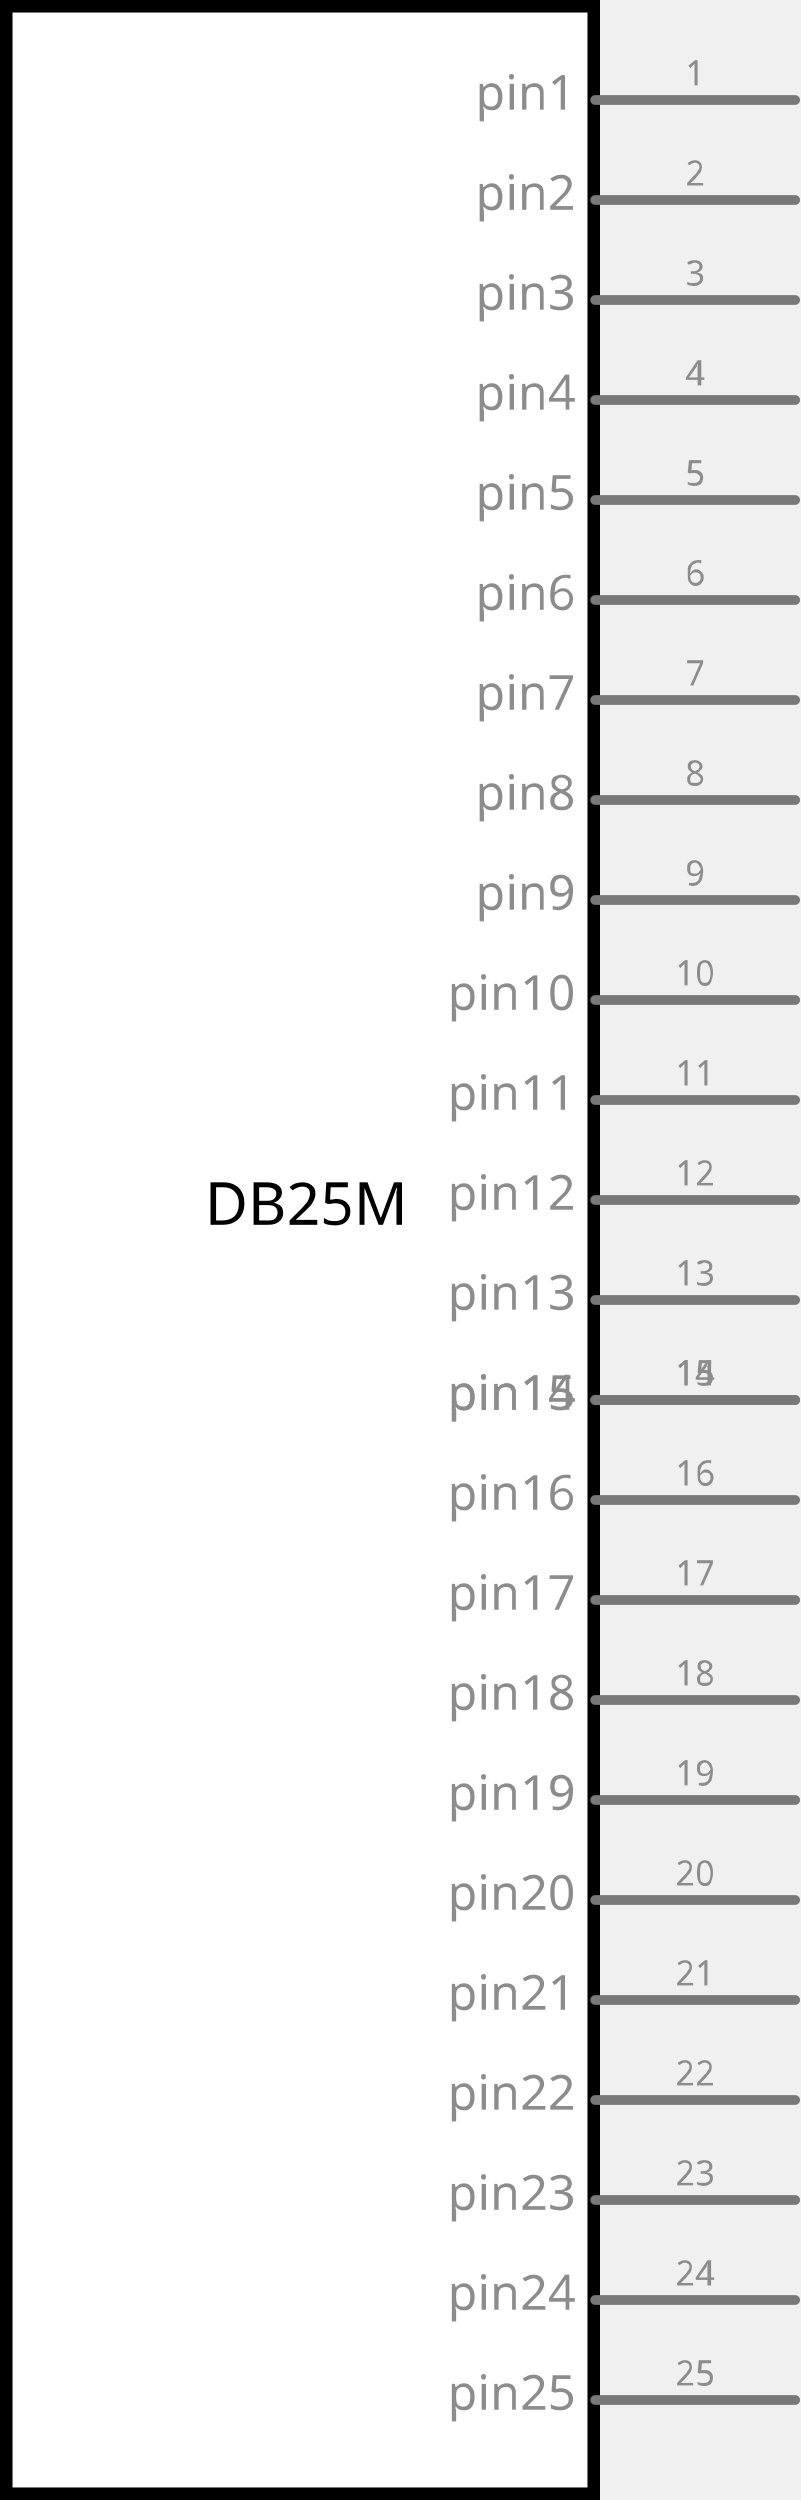
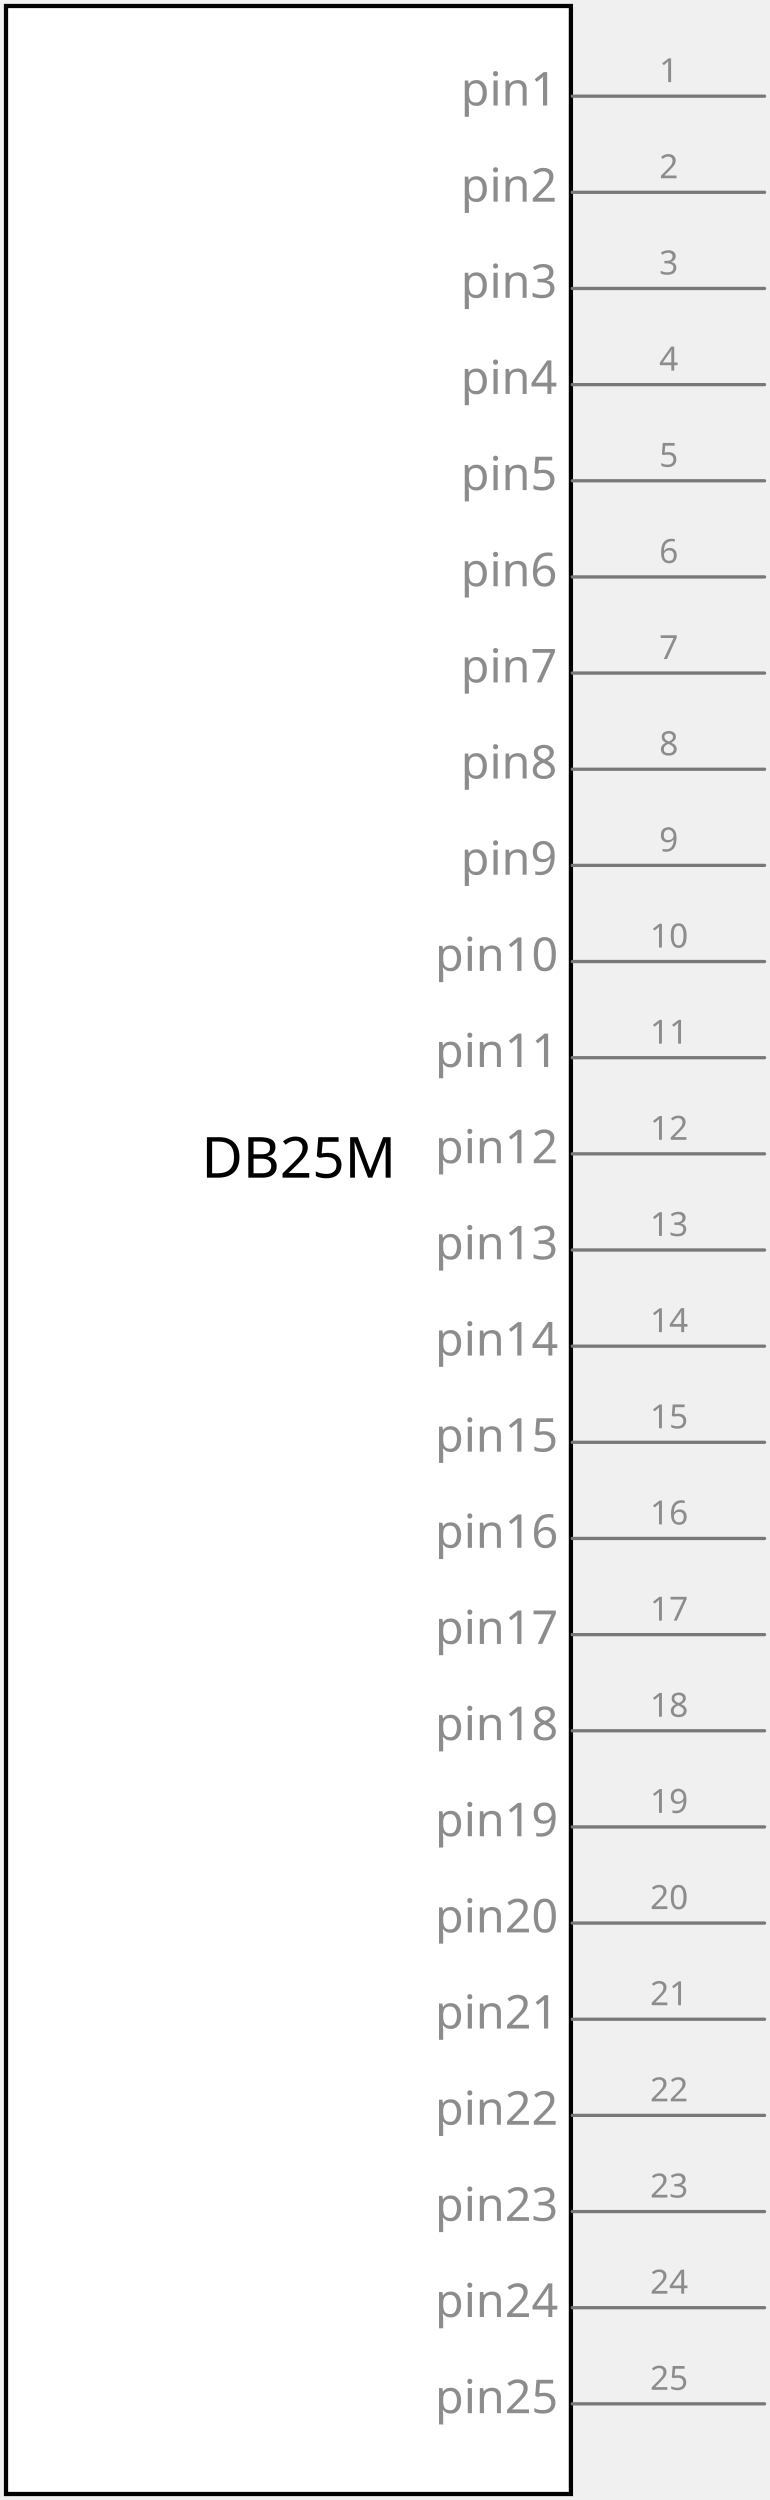
- <svg xmlns="http://www.w3.org/2000/svg" version="1.2" baseProfile="tiny" x="0in" y="0in" width="0.8in" height="2.5in" viewBox="0 0 20.32 63.5">
+ <svg xmlns="http://www.w3.org/2000/svg" version="1.1" id="Layer_1" x="0px" y="0px" width="57.6px" height="187.2px" viewBox="0 0 57.6 187.2" enable-background="new 0 0 57.6 187.2" xml:space="preserve">
  <g id="schematic">
-     <rect class="interior rect" x="0.159" y="0.159" width="14.922" height="63.182" fill="#FFFFFF" stroke="#000000" stroke-width="0.318" stroke-linecap="round" />
-     <line class="pin" x1="15.117" y1="2.54" x2="20.197" y2="2.54" fill="none" stroke="#787878" stroke-width="0.247" stroke-linecap="round" id="connector0pin" />
-     <text class="text" font-family="'Droid Sans'" stroke="none" stroke-width="0" fill="#8c8c8c" font-size="0.882" x="17.657" y="2.17" text-anchor="middle">1</text>
-     <text class="text" font-family="'Droid Sans'" stroke="none" stroke-width="0" fill="#8c8c8c" font-size="1.235" x="14.623" y="2.787" text-anchor="end">pin1</text>
-     <rect class="terminal" x="20.197" y="2.417" width="0.247" height="0.247" fill="none" stroke="none" stroke-width="0" id="connector0terminal" />
-     <line class="pin" x1="15.117" y1="5.08" x2="20.197" y2="5.08" fill="none" stroke="#787878" stroke-width="0.247" stroke-linecap="round" id="connector1pin" />
-     <text class="text" font-family="'Droid Sans'" stroke="none" stroke-width="0" fill="#8c8c8c" font-size="0.882" x="17.657" y="4.71" text-anchor="middle">2</text>
-     <text class="text" font-family="'Droid Sans'" stroke="none" stroke-width="0" fill="#8c8c8c" font-size="1.235" x="14.623" y="5.327" text-anchor="end">pin2</text>
-     <rect class="terminal" x="20.197" y="4.957" width="0.247" height="0.247" fill="none" stroke="none" stroke-width="0" id="connector1terminal" />
-     <line class="pin" x1="15.117" y1="7.62" x2="20.197" y2="7.62" fill="none" stroke="#787878" stroke-width="0.247" stroke-linecap="round" id="connector2pin" />
-     <text class="text" font-family="'Droid Sans'" stroke="none" stroke-width="0" fill="#8c8c8c" font-size="0.882" x="17.657" y="7.25" text-anchor="middle">3</text>
-     <text class="text" font-family="'Droid Sans'" stroke="none" stroke-width="0" fill="#8c8c8c" font-size="1.235" x="14.623" y="7.867" text-anchor="end">pin3</text>
-     <rect class="terminal" x="20.197" y="7.497" width="0.247" height="0.247" fill="none" stroke="none" stroke-width="0" id="connector2terminal" />
-     <line class="pin" x1="15.117" y1="10.16" x2="20.197" y2="10.16" fill="none" stroke="#787878" stroke-width="0.247" stroke-linecap="round" id="connector3pin" />
-     <text class="text" font-family="'Droid Sans'" stroke="none" stroke-width="0" fill="#8c8c8c" font-size="0.882" x="17.657" y="9.79" text-anchor="middle">4</text>
-     <text class="text" font-family="'Droid Sans'" stroke="none" stroke-width="0" fill="#8c8c8c" font-size="1.235" x="14.623" y="10.407" text-anchor="end">pin4</text>
-     <rect class="terminal" x="20.197" y="10.037" width="0.247" height="0.247" fill="none" stroke="none" stroke-width="0" id="connector3terminal" />
-     <line class="pin" x1="15.117" y1="12.7" x2="20.197" y2="12.7" fill="none" stroke="#787878" stroke-width="0.247" stroke-linecap="round" id="connector4pin" />
-     <text class="text" font-family="'Droid Sans'" stroke="none" stroke-width="0" fill="#8c8c8c" font-size="0.882" x="17.657" y="12.33" text-anchor="middle">5</text>
-     <text class="text" font-family="'Droid Sans'" stroke="none" stroke-width="0" fill="#8c8c8c" font-size="1.235" x="14.623" y="12.947" text-anchor="end">pin5</text>
-     <rect class="terminal" x="20.197" y="12.576" width="0.247" height="0.247" fill="none" stroke="none" stroke-width="0" id="connector4terminal" />
-     <line class="pin" x1="15.117" y1="15.24" x2="20.197" y2="15.24" fill="none" stroke="#787878" stroke-width="0.247" stroke-linecap="round" id="connector5pin" />
-     <text class="text" font-family="'Droid Sans'" stroke="none" stroke-width="0" fill="#8c8c8c" font-size="0.882" x="17.657" y="14.87" text-anchor="middle">6</text>
-     <text class="text" font-family="'Droid Sans'" stroke="none" stroke-width="0" fill="#8c8c8c" font-size="1.235" x="14.623" y="15.487" text-anchor="end">pin6</text>
-     <rect class="terminal" x="20.197" y="15.117" width="0.247" height="0.247" fill="none" stroke="none" stroke-width="0" id="connector5terminal" />
-     <line class="pin" x1="15.117" y1="17.78" x2="20.197" y2="17.78" fill="none" stroke="#787878" stroke-width="0.247" stroke-linecap="round" id="connector6pin" />
-     <text class="text" font-family="'Droid Sans'" stroke="none" stroke-width="0" fill="#8c8c8c" font-size="0.882" x="17.657" y="17.41" text-anchor="middle">7</text>
-     <text class="text" font-family="'Droid Sans'" stroke="none" stroke-width="0" fill="#8c8c8c" font-size="1.235" x="14.623" y="18.027" text-anchor="end">pin7</text>
-     <rect class="terminal" x="20.197" y="17.657" width="0.247" height="0.247" fill="none" stroke="none" stroke-width="0" id="connector6terminal" />
-     <line class="pin" x1="15.117" y1="20.32" x2="20.197" y2="20.32" fill="none" stroke="#787878" stroke-width="0.247" stroke-linecap="round" id="connector7pin" />
-     <text class="text" font-family="'Droid Sans'" stroke="none" stroke-width="0" fill="#8c8c8c" font-size="0.882" x="17.657" y="19.95" text-anchor="middle">8</text>
-     <text class="text" font-family="'Droid Sans'" stroke="none" stroke-width="0" fill="#8c8c8c" font-size="1.235" x="14.623" y="20.567" text-anchor="end">pin8</text>
-     <rect class="terminal" x="20.197" y="20.197" width="0.247" height="0.247" fill="none" stroke="none" stroke-width="0" id="connector7terminal" />
-     <line class="pin" x1="15.117" y1="22.86" x2="20.197" y2="22.86" fill="none" stroke="#787878" stroke-width="0.247" stroke-linecap="round" id="connector8pin" />
-     <text class="text" font-family="'Droid Sans'" stroke="none" stroke-width="0" fill="#8c8c8c" font-size="0.882" x="17.657" y="22.49" text-anchor="middle">9</text>
-     <text class="text" font-family="'Droid Sans'" stroke="none" stroke-width="0" fill="#8c8c8c" font-size="1.235" x="14.623" y="23.107" text-anchor="end">pin9</text>
-     <rect class="terminal" x="20.197" y="22.736" width="0.247" height="0.247" fill="none" stroke="none" stroke-width="0" id="connector8terminal" />
-     <line class="pin" x1="15.117" y1="25.4" x2="20.197" y2="25.4" fill="none" stroke="#787878" stroke-width="0.247" stroke-linecap="round" id="connector9pin" />
-     <text class="text" font-family="'Droid Sans'" stroke="none" stroke-width="0" fill="#8c8c8c" font-size="0.882" x="17.657" y="25.03" text-anchor="middle">10</text>
-     <text class="text" font-family="'Droid Sans'" stroke="none" stroke-width="0" fill="#8c8c8c" font-size="1.235" x="14.623" y="25.647" text-anchor="end">pin10</text>
-     <rect class="terminal" x="20.197" y="25.276" width="0.247" height="0.247" fill="none" stroke="none" stroke-width="0" id="connector9terminal" />
-     <line class="pin" x1="15.117" y1="27.94" x2="20.197" y2="27.94" fill="none" stroke="#787878" stroke-width="0.247" stroke-linecap="round" id="connector10pin" />
-     <text class="text" font-family="'Droid Sans'" stroke="none" stroke-width="0" fill="#8c8c8c" font-size="0.882" x="17.657" y="27.57" text-anchor="middle">11</text>
-     <text class="text" font-family="'Droid Sans'" stroke="none" stroke-width="0" fill="#8c8c8c" font-size="1.235" x="14.623" y="28.187" text-anchor="end">pin11</text>
-     <rect class="terminal" x="20.197" y="27.817" width="0.247" height="0.247" fill="none" stroke="none" stroke-width="0" id="connector10terminal" />
-     <line class="pin" x1="15.117" y1="30.48" x2="20.197" y2="30.48" fill="none" stroke="#787878" stroke-width="0.247" stroke-linecap="round" id="connector11pin" />
-     <text class="text" font-family="'Droid Sans'" stroke="none" stroke-width="0" fill="#8c8c8c" font-size="0.882" x="17.657" y="30.11" text-anchor="middle">12</text>
-     <text class="text" font-family="'Droid Sans'" stroke="none" stroke-width="0" fill="#8c8c8c" font-size="1.235" x="14.623" y="30.727" text-anchor="end">pin12</text>
-     <rect class="terminal" x="20.197" y="30.357" width="0.247" height="0.247" fill="none" stroke="none" stroke-width="0" id="connector11terminal" />
-     <line class="pin" x1="15.117" y1="33.02" x2="20.197" y2="33.02" fill="none" stroke="#787878" stroke-width="0.247" stroke-linecap="round" id="connector12pin" />
-     <text class="text" font-family="'Droid Sans'" stroke="none" stroke-width="0" fill="#8c8c8c" font-size="0.882" x="17.657" y="32.65" text-anchor="middle">13</text>
-     <text class="text" font-family="'Droid Sans'" stroke="none" stroke-width="0" fill="#8c8c8c" font-size="1.235" x="14.623" y="33.267" text-anchor="end">pin13</text>
-     <rect class="terminal" x="20.197" y="32.897" width="0.247" height="0.247" fill="none" stroke="none" stroke-width="0" id="connector12terminal" />
-     <line class="pin" x1="15.117" y1="35.56" x2="20.197" y2="35.56" fill="none" stroke="#787878" stroke-width="0.247" stroke-linecap="round" id="connector13pin" />
-     <text class="text" font-family="'Droid Sans'" stroke="none" stroke-width="0" fill="#8c8c8c" font-size="0.882" x="17.657" y="35.19" text-anchor="middle">14</text>
-     <text class="text" font-family="'Droid Sans'" stroke="none" stroke-width="0" fill="#8c8c8c" font-size="1.235" x="14.623" y="35.807" text-anchor="end">pin14</text>
-     <rect class="terminal" x="20.197" y="35.437" width="0.247" height="0.247" fill="none" stroke="none" stroke-width="0" id="connector13terminal" />
-     <line class="pin" x1="15.117" y1="35.56" x2="20.197" y2="35.56" fill="none" stroke="#787878" stroke-width="0.247" stroke-linecap="round" id="connector14pin" />
-     <text class="text" font-family="'Droid Sans'" stroke="none" stroke-width="0" fill="#8c8c8c" font-size="0.882" x="17.657" y="35.19" text-anchor="middle">15</text>
-     <text class="text" font-family="'Droid Sans'" stroke="none" stroke-width="0" fill="#8c8c8c" font-size="1.235" x="14.623" y="35.807" text-anchor="end">pin15</text>
-     <rect class="terminal" x="20.197" y="35.437" width="0.247" height="0.247" fill="none" stroke="none" stroke-width="0" id="connector14terminal" />
-     <line class="pin" x1="15.117" y1="38.1" x2="20.197" y2="38.1" fill="none" stroke="#787878" stroke-width="0.247" stroke-linecap="round" id="connector15pin" />
-     <text class="text" font-family="'Droid Sans'" stroke="none" stroke-width="0" fill="#8c8c8c" font-size="0.882" x="17.657" y="37.73" text-anchor="middle">16</text>
-     <text class="text" font-family="'Droid Sans'" stroke="none" stroke-width="0" fill="#8c8c8c" font-size="1.235" x="14.623" y="38.347" text-anchor="end">pin16</text>
-     <rect class="terminal" x="20.197" y="37.977" width="0.247" height="0.247" fill="none" stroke="none" stroke-width="0" id="connector15terminal" />
-     <line class="pin" x1="15.117" y1="40.64" x2="20.197" y2="40.64" fill="none" stroke="#787878" stroke-width="0.247" stroke-linecap="round" id="connector16pin" />
-     <text class="text" font-family="'Droid Sans'" stroke="none" stroke-width="0" fill="#8c8c8c" font-size="0.882" x="17.657" y="40.27" text-anchor="middle">17</text>
-     <text class="text" font-family="'Droid Sans'" stroke="none" stroke-width="0" fill="#8c8c8c" font-size="1.235" x="14.623" y="40.887" text-anchor="end">pin17</text>
-     <rect class="terminal" x="20.197" y="40.517" width="0.247" height="0.247" fill="none" stroke="none" stroke-width="0" id="connector16terminal" />
-     <line class="pin" x1="15.117" y1="43.18" x2="20.197" y2="43.18" fill="none" stroke="#787878" stroke-width="0.247" stroke-linecap="round" id="connector17pin" />
-     <text class="text" font-family="'Droid Sans'" stroke="none" stroke-width="0" fill="#8c8c8c" font-size="0.882" x="17.657" y="42.81" text-anchor="middle">18</text>
-     <text class="text" font-family="'Droid Sans'" stroke="none" stroke-width="0" fill="#8c8c8c" font-size="1.235" x="14.623" y="43.427" text-anchor="end">pin18</text>
-     <rect class="terminal" x="20.197" y="43.056" width="0.247" height="0.247" fill="none" stroke="none" stroke-width="0" id="connector17terminal" />
-     <line class="pin" x1="15.117" y1="45.72" x2="20.197" y2="45.72" fill="none" stroke="#787878" stroke-width="0.247" stroke-linecap="round" id="connector18pin" />
-     <text class="text" font-family="'Droid Sans'" stroke="none" stroke-width="0" fill="#8c8c8c" font-size="0.882" x="17.657" y="45.35" text-anchor="middle">19</text>
-     <text class="text" font-family="'Droid Sans'" stroke="none" stroke-width="0" fill="#8c8c8c" font-size="1.235" x="14.623" y="45.967" text-anchor="end">pin19</text>
-     <rect class="terminal" x="20.197" y="45.596" width="0.247" height="0.247" fill="none" stroke="none" stroke-width="0" id="connector18terminal" />
-     <line class="pin" x1="15.117" y1="48.26" x2="20.197" y2="48.26" fill="none" stroke="#787878" stroke-width="0.247" stroke-linecap="round" id="connector19pin" />
-     <text class="text" font-family="'Droid Sans'" stroke="none" stroke-width="0" fill="#8c8c8c" font-size="0.882" x="17.657" y="47.89" text-anchor="middle">20</text>
-     <text class="text" font-family="'Droid Sans'" stroke="none" stroke-width="0" fill="#8c8c8c" font-size="1.235" x="14.623" y="48.507" text-anchor="end">pin20</text>
-     <rect class="terminal" x="20.197" y="48.136" width="0.247" height="0.247" fill="none" stroke="none" stroke-width="0" id="connector19terminal" />
-     <line class="pin" x1="15.117" y1="50.8" x2="20.197" y2="50.8" fill="none" stroke="#787878" stroke-width="0.247" stroke-linecap="round" id="connector20pin" />
-     <text class="text" font-family="'Droid Sans'" stroke="none" stroke-width="0" fill="#8c8c8c" font-size="0.882" x="17.657" y="50.43" text-anchor="middle">21</text>
-     <text class="text" font-family="'Droid Sans'" stroke="none" stroke-width="0" fill="#8c8c8c" font-size="1.235" x="14.623" y="51.047" text-anchor="end">pin21</text>
-     <rect class="terminal" x="20.197" y="50.676" width="0.247" height="0.247" fill="none" stroke="none" stroke-width="0" id="connector20terminal" />
-     <line class="pin" x1="15.117" y1="53.34" x2="20.197" y2="53.34" fill="none" stroke="#787878" stroke-width="0.247" stroke-linecap="round" id="connector21pin" />
-     <text class="text" font-family="'Droid Sans'" stroke="none" stroke-width="0" fill="#8c8c8c" font-size="0.882" x="17.657" y="52.97" text-anchor="middle">22</text>
-     <text class="text" font-family="'Droid Sans'" stroke="none" stroke-width="0" fill="#8c8c8c" font-size="1.235" x="14.623" y="53.587" text-anchor="end">pin22</text>
-     <rect class="terminal" x="20.197" y="53.217" width="0.247" height="0.247" fill="none" stroke="none" stroke-width="0" id="connector21terminal" />
-     <line class="pin" x1="15.117" y1="55.88" x2="20.197" y2="55.88" fill="none" stroke="#787878" stroke-width="0.247" stroke-linecap="round" id="connector22pin" />
-     <text class="text" font-family="'Droid Sans'" stroke="none" stroke-width="0" fill="#8c8c8c" font-size="0.882" x="17.657" y="55.51" text-anchor="middle">23</text>
-     <text class="text" font-family="'Droid Sans'" stroke="none" stroke-width="0" fill="#8c8c8c" font-size="1.235" x="14.623" y="56.127" text-anchor="end">pin23</text>
-     <rect class="terminal" x="20.197" y="55.757" width="0.247" height="0.247" fill="none" stroke="none" stroke-width="0" id="connector22terminal" />
-     <line class="pin" x1="15.117" y1="58.42" x2="20.197" y2="58.42" fill="none" stroke="#787878" stroke-width="0.247" stroke-linecap="round" id="connector23pin" />
-     <text class="text" font-family="'Droid Sans'" stroke="none" stroke-width="0" fill="#8c8c8c" font-size="0.882" x="17.657" y="58.05" text-anchor="middle">24</text>
-     <text class="text" font-family="'Droid Sans'" stroke="none" stroke-width="0" fill="#8c8c8c" font-size="1.235" x="14.623" y="58.667" text-anchor="end">pin24</text>
-     <rect class="terminal" x="20.197" y="58.297" width="0.247" height="0.247" fill="none" stroke="none" stroke-width="0" id="connector23terminal" />
-     <line class="pin" x1="15.117" y1="60.96" x2="20.197" y2="60.96" fill="none" stroke="#787878" stroke-width="0.247" stroke-linecap="round" id="connector24pin" />
-     <text class="text" font-family="'Droid Sans'" stroke="none" stroke-width="0" fill="#8c8c8c" font-size="0.882" x="17.657" y="60.59" text-anchor="middle">25</text>
-     <text class="text" font-family="'Droid Sans'" stroke="none" stroke-width="0" fill="#8c8c8c" font-size="1.235" x="14.623" y="61.207" text-anchor="end">pin25</text>
-     <rect class="terminal" x="20.197" y="60.837" width="0.247" height="0.247" fill="none" stroke="none" stroke-width="0" id="connector24terminal" />
-     <text class="text" id="label" font-family="'Droid Sans'" stroke="none" stroke-width="0" fill="#000000" font-size="1.499" x="7.779" y="31.109" text-anchor="middle">DB25M</text>
+     <rect x="0.45" y="0.45" fill="#FFFFFF" stroke="#000000" stroke-width="0.318" stroke-linecap="round" width="42.3" height="186.3" />
+     <line id="connector0pin" fill="none" stroke="#787878" stroke-width="0.247" stroke-linecap="round" x1="42.85" y1="7.2" x2="57.25" y2="7.2" />
+     <text transform="matrix(1 0 0 1 49.3616 6.1504)" fill="#8C8C8C" font-family="'DroidSans'" font-size="2.5">1</text>
+     <text transform="matrix(1 0 0 1 34.5042 7.9004)" fill="#8C8C8C" font-family="'DroidSans'" font-size="3.5">pin1</text>
+     <rect id="connector0terminal" x="57.25" y="6.85" fill="none" width="0.7" height="0.7" />
+     <line id="connector1pin" fill="none" stroke="#787878" stroke-width="0.247" stroke-linecap="round" x1="42.85" y1="14.4" x2="57.25" y2="14.4" />
+     <text transform="matrix(1 0 0 1 49.3616 13.3496)" fill="#8C8C8C" font-family="'DroidSans'" font-size="2.5">2</text>
+     <text transform="matrix(1 0 0 1 34.5042 15.0996)" fill="#8C8C8C" font-family="'DroidSans'" font-size="3.5">pin2</text>
+     <rect id="connector1terminal" x="57.25" y="14.05" fill="none" width="0.7" height="0.7" />
+     <line id="connector2pin" fill="none" stroke="#787878" stroke-width="0.247" stroke-linecap="round" x1="42.85" y1="21.6" x2="57.25" y2="21.6" />
+     <text transform="matrix(1 0 0 1 49.3616 20.5488)" fill="#8C8C8C" font-family="'DroidSans'" font-size="2.5">3</text>
+     <text transform="matrix(1 0 0 1 34.5042 22.2988)" fill="#8C8C8C" font-family="'DroidSans'" font-size="3.5">pin3</text>
+     <rect id="connector2terminal" x="57.25" y="21.25" fill="none" width="0.7" height="0.7" />
+     <line id="connector3pin" fill="none" stroke="#787878" stroke-width="0.247" stroke-linecap="round" x1="42.85" y1="28.8" x2="57.25" y2="28.8" />
+     <text transform="matrix(1 0 0 1 49.3616 27.75)" fill="#8C8C8C" font-family="'DroidSans'" font-size="2.5">4</text>
+     <text transform="matrix(1 0 0 1 34.5042 29.5)" fill="#8C8C8C" font-family="'DroidSans'" font-size="3.5">pin4</text>
+     <rect id="connector3terminal" x="57.25" y="28.45" fill="none" width="0.7" height="0.7" />
+     <line id="connector4pin" fill="none" stroke="#787878" stroke-width="0.247" stroke-linecap="round" x1="42.85" y1="36" x2="57.25" y2="36" />
+     <text transform="matrix(1 0 0 1 49.3616 34.9492)" fill="#8C8C8C" font-family="'DroidSans'" font-size="2.5">5</text>
+     <text transform="matrix(1 0 0 1 34.5042 36.6992)" fill="#8C8C8C" font-family="'DroidSans'" font-size="3.5">pin5</text>
+     <rect id="connector4terminal" x="57.25" y="35.65" fill="none" width="0.7" height="0.7" />
+     <line id="connector5pin" fill="none" stroke="#787878" stroke-width="0.247" stroke-linecap="round" x1="42.85" y1="43.2" x2="57.25" y2="43.2" />
+     <text transform="matrix(1 0 0 1 49.3616 42.1504)" fill="#8C8C8C" font-family="'DroidSans'" font-size="2.5">6</text>
+     <text transform="matrix(1 0 0 1 34.5042 43.8984)" fill="#8C8C8C" font-family="'DroidSans'" font-size="3.5">pin6</text>
+     <rect id="connector5terminal" x="57.25" y="42.85" fill="none" width="0.7" height="0.7" />
+     <line id="connector6pin" fill="none" stroke="#787878" stroke-width="0.247" stroke-linecap="round" x1="42.85" y1="50.4" x2="57.25" y2="50.4" />
+     <text transform="matrix(1 0 0 1 49.3616 49.3496)" fill="#8C8C8C" font-family="'DroidSans'" font-size="2.5">7</text>
+     <text transform="matrix(1 0 0 1 34.5042 51.0996)" fill="#8C8C8C" font-family="'DroidSans'" font-size="3.5">pin7</text>
+     <rect id="connector6terminal" x="57.25" y="50.05" fill="none" width="0.7" height="0.7" />
+     <line id="connector7pin" fill="none" stroke="#787878" stroke-width="0.247" stroke-linecap="round" x1="42.85" y1="57.6" x2="57.25" y2="57.6" />
+     <text transform="matrix(1 0 0 1 49.3616 56.5488)" fill="#8C8C8C" font-family="'DroidSans'" font-size="2.5">8</text>
+     <text transform="matrix(1 0 0 1 34.5042 58.2988)" fill="#8C8C8C" font-family="'DroidSans'" font-size="3.5">pin8</text>
+     <rect id="connector7terminal" x="57.25" y="57.25" fill="none" width="0.7" height="0.7" />
+     <line id="connector8pin" fill="none" stroke="#787878" stroke-width="0.247" stroke-linecap="round" x1="42.85" y1="64.8" x2="57.25" y2="64.8" />
+     <text transform="matrix(1 0 0 1 49.3616 63.75)" fill="#8C8C8C" font-family="'DroidSans'" font-size="2.5">9</text>
+     <text transform="matrix(1 0 0 1 34.5042 65.5)" fill="#8C8C8C" font-family="'DroidSans'" font-size="3.5">pin9</text>
+     <rect id="connector8terminal" x="57.25" y="64.45" fill="none" width="0.7" height="0.7" />
+     <line id="connector9pin" fill="none" stroke="#787878" stroke-width="0.247" stroke-linecap="round" x1="42.85" y1="72" x2="57.25" y2="72" />
+     <text transform="matrix(1 0 0 1 48.6741 70.9492)" fill="#8C8C8C" font-family="'DroidSans'" font-size="2.5">10</text>
+     <text transform="matrix(1 0 0 1 32.5764 72.6992)" fill="#8C8C8C" font-family="'DroidSans'" font-size="3.5">pin10</text>
+     <rect id="connector9terminal" x="57.25" y="71.65" fill="none" width="0.7" height="0.7" />
+     <line id="connector10pin" fill="none" stroke="#787878" stroke-width="0.247" stroke-linecap="round" x1="42.85" y1="79.2" x2="57.25" y2="79.2" />
+     <text transform="matrix(1 0 0 1 48.6741 78.1504)" fill="#8C8C8C" font-family="'DroidSans'" font-size="2.5">11</text>
+     <text transform="matrix(1 0 0 1 32.5764 79.8984)" fill="#8C8C8C" font-family="'DroidSans'" font-size="3.5">pin11</text>
+     <rect id="connector10terminal" x="57.25" y="78.85" fill="none" width="0.7" height="0.7" />
+     <line id="connector11pin" fill="none" stroke="#787878" stroke-width="0.247" stroke-linecap="round" x1="42.85" y1="86.4" x2="57.25" y2="86.4" />
+     <text transform="matrix(1 0 0 1 48.6741 85.3496)" fill="#8C8C8C" font-family="'DroidSans'" font-size="2.5">12</text>
+     <text transform="matrix(1 0 0 1 32.5764 87.0996)" fill="#8C8C8C" font-family="'DroidSans'" font-size="3.5">pin12</text>
+     <rect id="connector11terminal" x="57.25" y="86.05" fill="none" width="0.7" height="0.7" />
+     <line id="connector12pin" fill="none" stroke="#787878" stroke-width="0.247" stroke-linecap="round" x1="42.85" y1="93.6" x2="57.25" y2="93.6" />
+     <text transform="matrix(1 0 0 1 48.6741 92.5488)" fill="#8C8C8C" font-family="'DroidSans'" font-size="2.5">13</text>
+     <text transform="matrix(1 0 0 1 32.5764 94.2988)" fill="#8C8C8C" font-family="'DroidSans'" font-size="3.5">pin13</text>
+     <rect id="connector12terminal" x="57.25" y="93.25" fill="none" width="0.7" height="0.699" />
+     <line id="connector13pin" fill="none" stroke="#787878" stroke-width="0.247" stroke-linecap="round" x1="42.85" y1="108" x2="57.25" y2="108" />
+     <text transform="matrix(1 0 0 1 48.6741 99.75)" fill="#8C8C8C" font-family="'DroidSans'" font-size="2.5">14</text>
+     <text transform="matrix(1 0 0 1 32.5764 101.5)" fill="#8C8C8C" font-family="'DroidSans'" font-size="3.5">pin14</text>
+     <rect id="connector13terminal" x="57.25" y="107.649" fill="none" width="0.7" height="0.701" />
+     <line id="connector14pin" fill="none" stroke="#787878" stroke-width="0.247" stroke-linecap="round" x1="42.85" y1="100.8" x2="57.25" y2="100.8" />
+     <text transform="matrix(1 0 0 1 48.6741 106.9492)" fill="#8C8C8C" font-family="'DroidSans'" font-size="2.5">15</text>
+     <text transform="matrix(1 0 0 1 32.5764 108.6992)" fill="#8C8C8C" font-family="'DroidSans'" font-size="3.5">pin15</text>
+     <rect id="connector14terminal" x="57.25" y="100.449" fill="none" width="0.7" height="0.701" />
+     <line id="connector15pin" fill="none" stroke="#787878" stroke-width="0.247" stroke-linecap="round" x1="42.85" y1="115.2" x2="57.25" y2="115.2" />
+     <text transform="matrix(1 0 0 1 48.6741 114.1484)" fill="#8C8C8C" font-family="'DroidSans'" font-size="2.5">16</text>
+     <text transform="matrix(1 0 0 1 32.5764 115.8984)" fill="#8C8C8C" font-family="'DroidSans'" font-size="3.5">pin16</text>
+     <rect id="connector15terminal" x="57.25" y="114.851" fill="none" width="0.7" height="0.699" />
+     <line id="connector16pin" fill="none" stroke="#787878" stroke-width="0.247" stroke-linecap="round" x1="42.85" y1="122.4" x2="57.25" y2="122.4" />
+     <text transform="matrix(1 0 0 1 48.6741 121.3496)" fill="#8C8C8C" font-family="'DroidSans'" font-size="2.5">17</text>
+     <text transform="matrix(1 0 0 1 32.5764 123.0977)" fill="#8C8C8C" font-family="'DroidSans'" font-size="3.5">pin17</text>
+     <rect id="connector16terminal" x="57.25" y="122.05" fill="none" width="0.7" height="0.7" />
+     <line id="connector17pin" fill="none" stroke="#787878" stroke-width="0.247" stroke-linecap="round" x1="42.85" y1="129.601" x2="57.25" y2="129.601" />
+     <text transform="matrix(1 0 0 1 48.6741 128.5488)" fill="#8C8C8C" font-family="'DroidSans'" font-size="2.5">18</text>
+     <text transform="matrix(1 0 0 1 32.5764 130.2988)" fill="#8C8C8C" font-family="'DroidSans'" font-size="3.5">pin18</text>
+     <rect id="connector17terminal" x="57.25" y="129.25" fill="none" width="0.7" height="0.7" />
+     <line id="connector18pin" fill="none" stroke="#787878" stroke-width="0.247" stroke-linecap="round" x1="42.85" y1="136.8" x2="57.25" y2="136.8" />
+     <text transform="matrix(1 0 0 1 48.6741 135.748)" fill="#8C8C8C" font-family="'DroidSans'" font-size="2.5">19</text>
+     <text transform="matrix(1 0 0 1 32.5764 137.498)" fill="#8C8C8C" font-family="'DroidSans'" font-size="3.5">pin19</text>
+     <rect id="connector18terminal" x="57.25" y="136.45" fill="none" width="0.7" height="0.699" />
+     <line id="connector19pin" fill="none" stroke="#787878" stroke-width="0.247" stroke-linecap="round" x1="42.85" y1="144" x2="57.25" y2="144" />
+     <text transform="matrix(1 0 0 1 48.6741 142.9492)" fill="#8C8C8C" font-family="'DroidSans'" font-size="2.5">20</text>
+     <text transform="matrix(1 0 0 1 32.5764 144.6992)" fill="#8C8C8C" font-family="'DroidSans'" font-size="3.5">pin20</text>
+     <rect id="connector19terminal" x="57.25" y="143.649" fill="none" width="0.7" height="0.701" />
+     <line id="connector20pin" fill="none" stroke="#787878" stroke-width="0.247" stroke-linecap="round" x1="42.85" y1="151.2" x2="57.25" y2="151.2" />
+     <text transform="matrix(1 0 0 1 48.6741 150.1484)" fill="#8C8C8C" font-family="'DroidSans'" font-size="2.5">21</text>
+     <text transform="matrix(1 0 0 1 32.5764 151.8984)" fill="#8C8C8C" font-family="'DroidSans'" font-size="3.5">pin21</text>
+     <rect id="connector20terminal" x="57.25" y="150.851" fill="none" width="0.7" height="0.699" />
+     <line id="connector21pin" fill="none" stroke="#787878" stroke-width="0.247" stroke-linecap="round" x1="42.85" y1="158.4" x2="57.25" y2="158.4" />
+     <text transform="matrix(1 0 0 1 48.6741 157.3496)" fill="#8C8C8C" font-family="'DroidSans'" font-size="2.5">22</text>
+     <text transform="matrix(1 0 0 1 32.5764 159.0977)" fill="#8C8C8C" font-family="'DroidSans'" font-size="3.5">pin22</text>
+     <rect id="connector21terminal" x="57.25" y="158.05" fill="none" width="0.7" height="0.7" />
+     <line id="connector22pin" fill="none" stroke="#787878" stroke-width="0.247" stroke-linecap="round" x1="42.85" y1="165.601" x2="57.25" y2="165.601" />
+     <text transform="matrix(1 0 0 1 48.6741 164.5488)" fill="#8C8C8C" font-family="'DroidSans'" font-size="2.5">23</text>
+     <text transform="matrix(1 0 0 1 32.5764 166.2988)" fill="#8C8C8C" font-family="'DroidSans'" font-size="3.5">pin23</text>
+     <rect id="connector22terminal" x="57.25" y="165.25" fill="none" width="0.7" height="0.7" />
+     <line id="connector23pin" fill="none" stroke="#787878" stroke-width="0.247" stroke-linecap="round" x1="42.85" y1="172.8" x2="57.25" y2="172.8" />
+     <text transform="matrix(1 0 0 1 48.6741 171.748)" fill="#8C8C8C" font-family="'DroidSans'" font-size="2.5">24</text>
+     <text transform="matrix(1 0 0 1 32.5764 173.498)" fill="#8C8C8C" font-family="'DroidSans'" font-size="3.5">pin24</text>
+     <rect id="connector23terminal" x="57.25" y="172.45" fill="none" width="0.7" height="0.699" />
+     <line id="connector24pin" fill="none" stroke="#787878" stroke-width="0.247" stroke-linecap="round" x1="42.85" y1="180" x2="57.25" y2="180" />
+     <text transform="matrix(1 0 0 1 48.6741 178.9492)" fill="#8C8C8C" font-family="'DroidSans'" font-size="2.5">25</text>
+     <text transform="matrix(1 0 0 1 32.5764 180.6992)" fill="#8C8C8C" font-family="'DroidSans'" font-size="3.5">pin25</text>
+     <rect id="connector24terminal" x="57.25" y="179.649" fill="none" width="0.7" height="0.701" />
+     <text id="label" transform="matrix(1 0 0 1 15.0862 88.1836)" font-family="'DroidSans'" font-size="4.25">DB25M</text>
  </g>
</svg>
